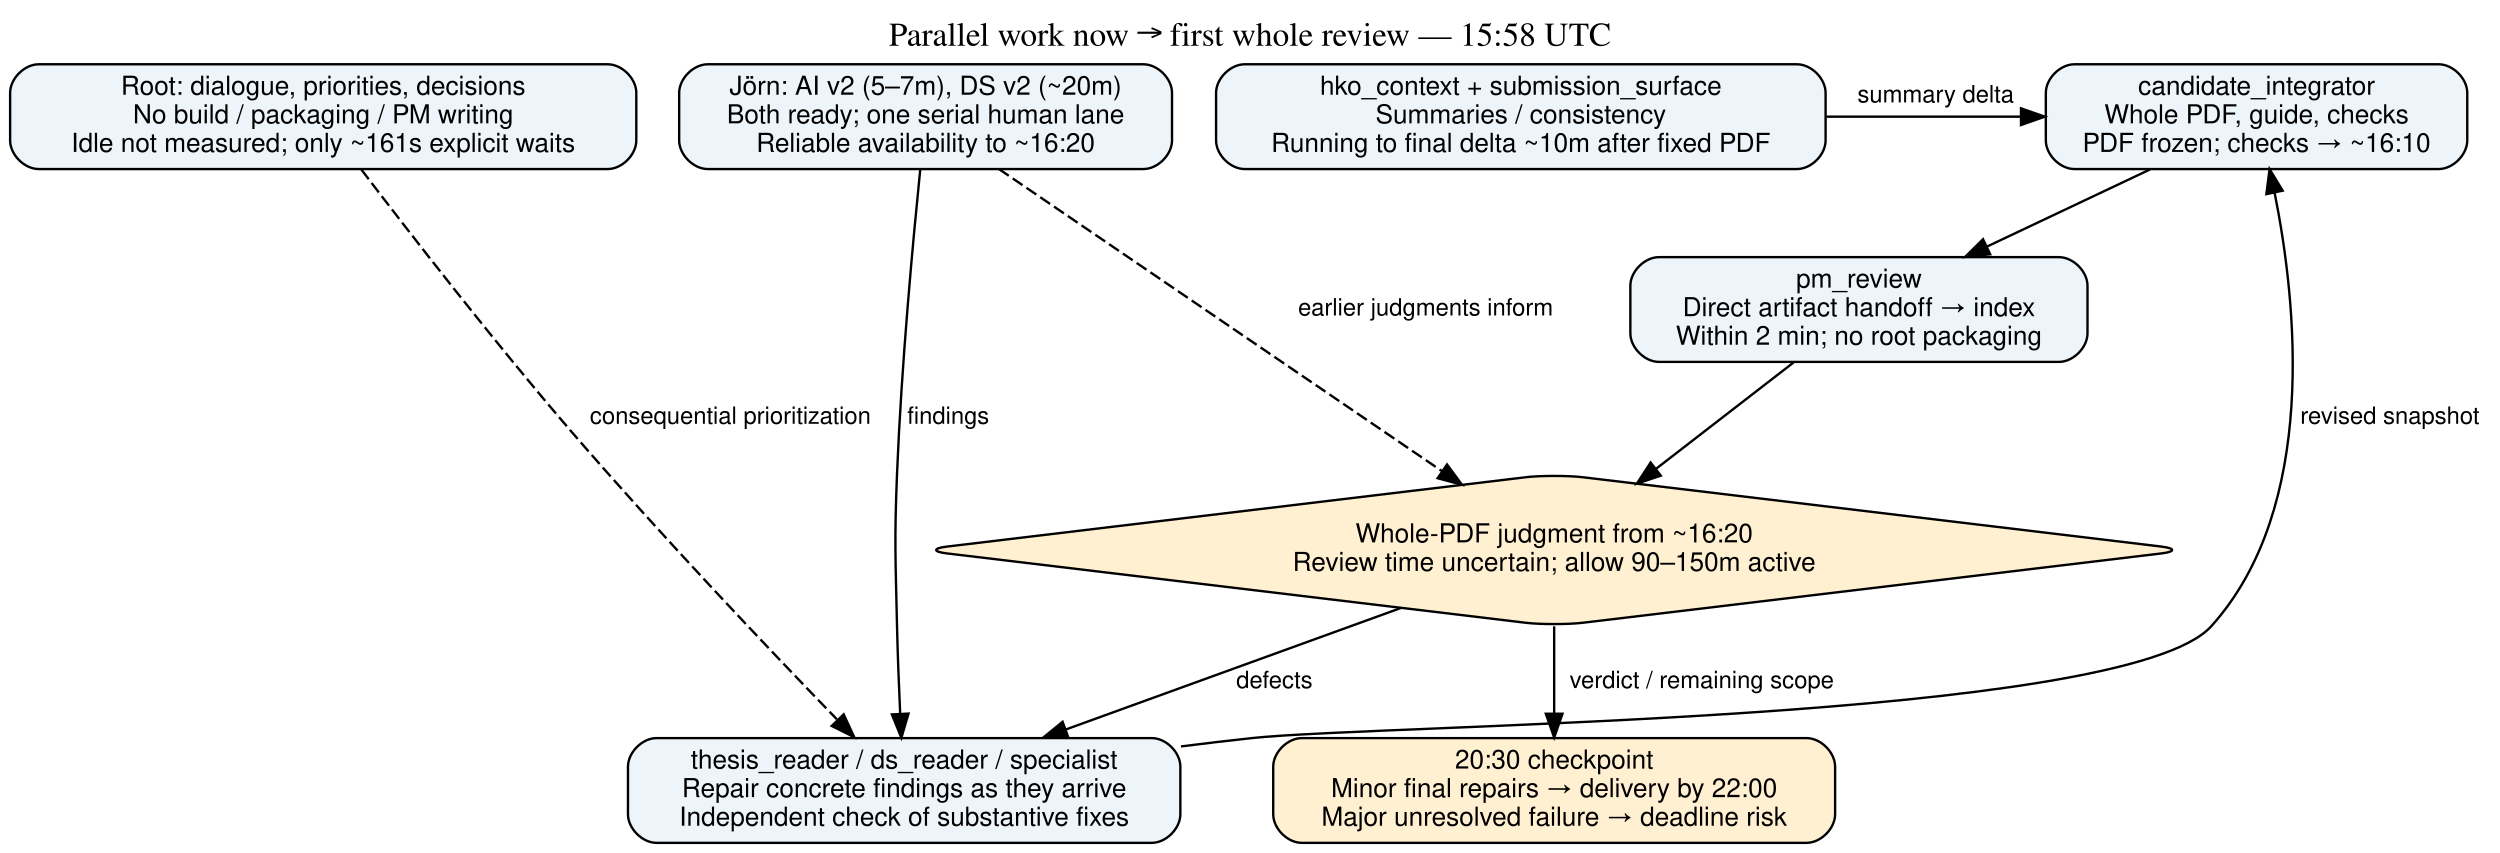
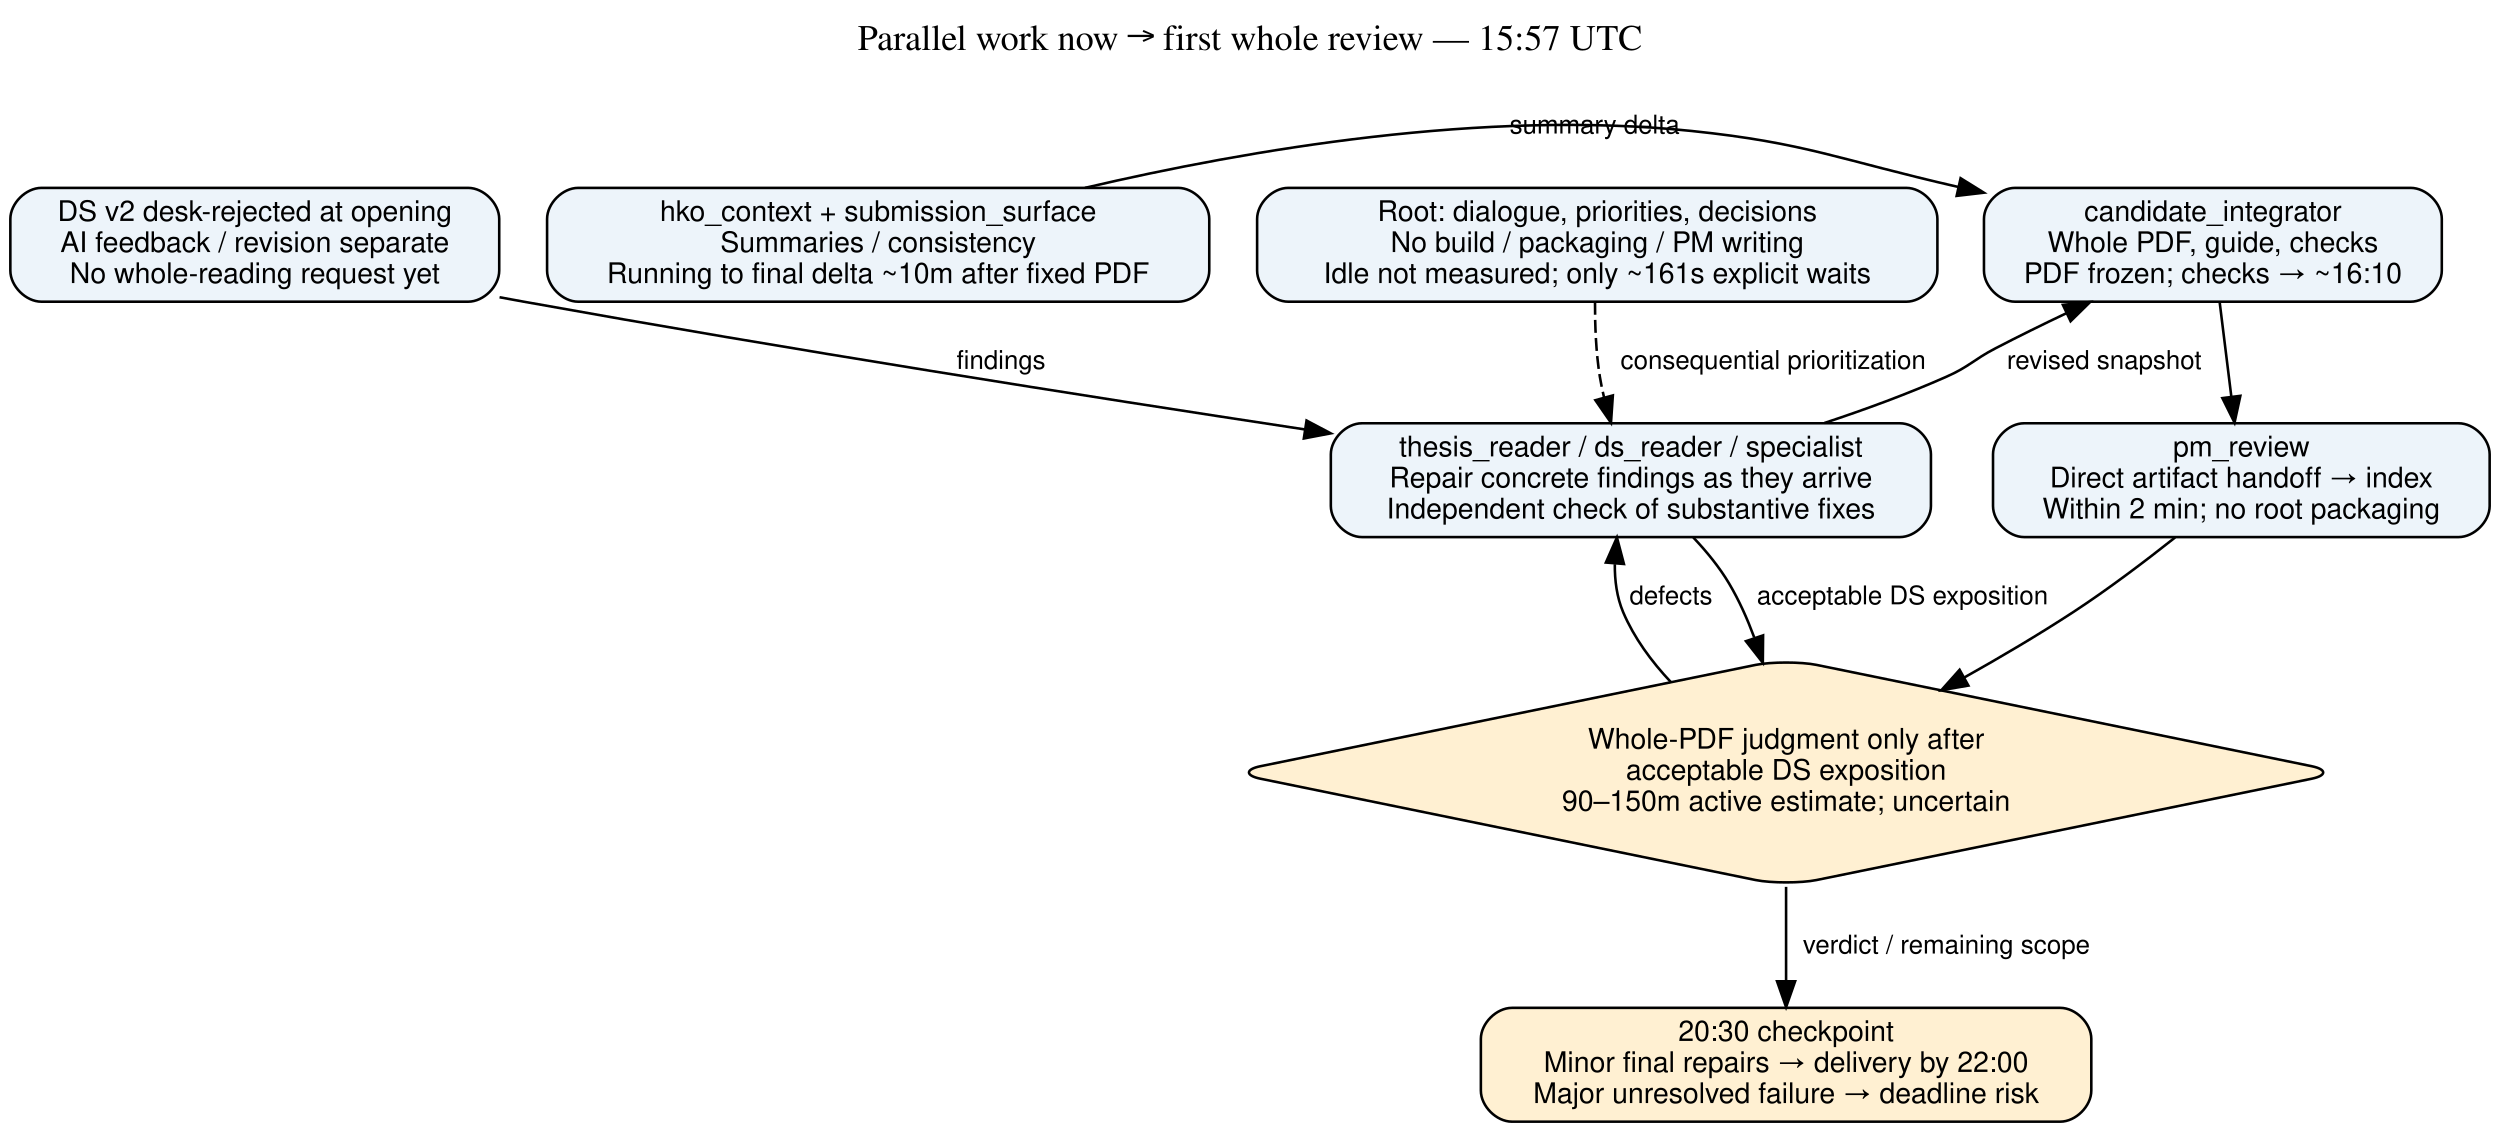
- <svg xmlns="http://www.w3.org/2000/svg" width="1050pt" height="358pt" viewBox="0.00 0.00 1049.50 358.00">
-   <g id="graph0" class="graph" transform="scale(1 1) rotate(0) translate(4 354)">
-     <text text-anchor="middle" x="520.75" y="-334.8" font-family="Times,serif" font-size="14.00">Parallel work now → first whole review — 15:58 UTC</text>
+ <svg xmlns="http://www.w3.org/2000/svg" width="967pt" height="438pt" viewBox="0.00 0.00 966.50 437.50">
+   <g id="graph0" class="graph" transform="scale(1 1) rotate(0) translate(4 433.5)">
+     <text text-anchor="middle" x="479.25" y="-414.3" font-family="Times,serif" font-size="14.00">Parallel work now → first whole review — 15:57 UTC</text>
    <g id="node1" class="node">
-       <path fill="#edf4fa" stroke="black" d="M476,-327C476,-327 293,-327 293,-327 287,-327 281,-321 281,-315 281,-315 281,-295 281,-295 281,-289 287,-283 293,-283 293,-283 476,-283 476,-283 482,-283 488,-289 488,-295 488,-295 488,-315 488,-315 488,-321 482,-327 476,-327" />
-       <text text-anchor="middle" x="384.5" y="-314.2" font-family="Helvetica,sans-Serif" font-size="11.00">Jörn: AI v2 (5–7m), DS v2 (~20m)</text>
-       <text text-anchor="middle" x="384.5" y="-302.2" font-family="Helvetica,sans-Serif" font-size="11.00">Both ready; one serial human lane</text>
-       <text text-anchor="middle" x="384.5" y="-290.2" font-family="Helvetica,sans-Serif" font-size="11.00">Reliable availability to ~16:20</text>
+       <path fill="#edf4fa" stroke="black" d="M177,-361C177,-361 12,-361 12,-361 6,-361 0,-355 0,-349 0,-349 0,-329 0,-329 0,-323 6,-317 12,-317 12,-317 177,-317 177,-317 183,-317 189,-323 189,-329 189,-329 189,-349 189,-349 189,-355 183,-361 177,-361" />
+       <text text-anchor="middle" x="94.5" y="-348.2" font-family="Helvetica,sans-Serif" font-size="11.00">DS v2 desk-rejected at opening</text>
+       <text text-anchor="middle" x="94.5" y="-336.2" font-family="Helvetica,sans-Serif" font-size="11.00">AI feedback / revision separate</text>
+       <text text-anchor="middle" x="94.5" y="-324.2" font-family="Helvetica,sans-Serif" font-size="11.00">No whole-reading request yet</text>
+     </g>
+     <g id="node6" class="node">
+       <path fill="#edf4fa" stroke="black" d="M730.5,-270C730.5,-270 522.5,-270 522.5,-270 516.5,-270 510.5,-264 510.5,-258 510.5,-258 510.5,-238 510.5,-238 510.5,-232 516.5,-226 522.5,-226 522.5,-226 730.5,-226 730.5,-226 736.5,-226 742.5,-232 742.5,-238 742.5,-238 742.5,-258 742.5,-258 742.5,-264 736.5,-270 730.5,-270" />
+       <text text-anchor="middle" x="626.5" y="-257.2" font-family="Helvetica,sans-Serif" font-size="11.00">thesis_reader / ds_reader / specialist</text>
+       <text text-anchor="middle" x="626.5" y="-245.2" font-family="Helvetica,sans-Serif" font-size="11.00">Repair concrete findings as they arrive</text>
+       <text text-anchor="middle" x="626.5" y="-233.2" font-family="Helvetica,sans-Serif" font-size="11.00">Independent check of substantive fixes</text>
+     </g>
+     <g id="edge4" class="edge">
+       <path fill="none" stroke="black" d="M189.13,-318.72C192.29,-318.13 195.42,-317.56 198.5,-317 299.82,-298.73 415.1,-280.56 500.48,-267.61" />
+       <polygon fill="black" stroke="black" points="501.11,-271.05 510.47,-266.1 500.06,-264.13 501.11,-271.05" />
+       <text text-anchor="middle" x="383" y="-291" font-family="Helvetica,sans-Serif" font-size="10.00">findings</text>
+     </g>
+     <g id="node2" class="node">
+       <path fill="#edf4fa" stroke="black" d="M451.5,-361C451.5,-361 219.5,-361 219.5,-361 213.5,-361 207.5,-355 207.5,-349 207.5,-349 207.5,-329 207.5,-329 207.5,-323 213.5,-317 219.5,-317 219.5,-317 451.5,-317 451.5,-317 457.5,-317 463.5,-323 463.5,-329 463.5,-329 463.5,-349 463.5,-349 463.5,-355 457.5,-361 451.5,-361" />
+       <text text-anchor="middle" x="335.5" y="-348.2" font-family="Helvetica,sans-Serif" font-size="11.00">hko_context + submission_surface</text>
+       <text text-anchor="middle" x="335.5" y="-336.2" font-family="Helvetica,sans-Serif" font-size="11.00">Summaries / consistency</text>
+       <text text-anchor="middle" x="335.5" y="-324.2" font-family="Helvetica,sans-Serif" font-size="11.00">Running to final delta ~10m after fixed PDF</text>
+     </g>
+     <g id="node3" class="node">
+       <path fill="#edf4fa" stroke="black" d="M928,-361C928,-361 775,-361 775,-361 769,-361 763,-355 763,-349 763,-349 763,-329 763,-329 763,-323 769,-317 775,-317 775,-317 928,-317 928,-317 934,-317 940,-323 940,-329 940,-329 940,-349 940,-349 940,-355 934,-361 928,-361" />
+       <text text-anchor="middle" x="851.5" y="-348.2" font-family="Helvetica,sans-Serif" font-size="11.00">candidate_integrator</text>
+       <text text-anchor="middle" x="851.5" y="-336.2" font-family="Helvetica,sans-Serif" font-size="11.00">Whole PDF, guide, checks</text>
+       <text text-anchor="middle" x="851.5" y="-324.2" font-family="Helvetica,sans-Serif" font-size="11.00">PDF frozen; checks → ~16:10</text>
+     </g>
+     <g id="edge1" class="edge">
+       <path fill="none" stroke="black" d="M415.45,-361.01C478.9,-375.85 569.94,-391.34 650,-383 694.26,-378.39 706.63,-372 753.18,-361.33" />
+       <polygon fill="black" stroke="black" points="753.97,-364.74 762.97,-359.14 752.44,-357.91 753.97,-364.74" />
+       <text text-anchor="middle" x="612.5" y="-382" font-family="Helvetica,sans-Serif" font-size="10.00">summary delta</text>
+     </g>
+     <g id="node4" class="node">
+       <path fill="#edf4fa" stroke="black" d="M946.5,-270C946.5,-270 778.5,-270 778.5,-270 772.5,-270 766.5,-264 766.5,-258 766.5,-258 766.5,-238 766.5,-238 766.5,-232 772.5,-226 778.5,-226 778.5,-226 946.5,-226 946.5,-226 952.5,-226 958.5,-232 958.5,-238 958.5,-238 958.5,-258 958.5,-258 958.5,-264 952.5,-270 946.5,-270" />
+       <text text-anchor="middle" x="862.5" y="-257.2" font-family="Helvetica,sans-Serif" font-size="11.00">pm_review</text>
+       <text text-anchor="middle" x="862.5" y="-245.2" font-family="Helvetica,sans-Serif" font-size="11.00">Direct artifact handoff → index</text>
+       <text text-anchor="middle" x="862.5" y="-233.2" font-family="Helvetica,sans-Serif" font-size="11.00">Within 2 min; no root packaging</text>
+     </g>
+     <g id="edge2" class="edge">
+       <path fill="none" stroke="black" d="M854.11,-316.91C855.45,-306.01 857.12,-292.5 858.62,-280.41" />
+       <polygon fill="black" stroke="black" points="862.12,-280.6 859.87,-270.25 855.17,-279.74 862.12,-280.6" />
    </g>
    <g id="node5" class="node">
-       <path fill="#fff0d2" stroke="black" d="M636.59,-153.57C636.59,-153.57 393.41,-124.43 393.41,-124.43 387.46,-123.71 387.46,-122.29 393.41,-121.57 393.41,-121.57 636.59,-92.43 636.59,-92.43 642.54,-91.71 654.46,-91.71 660.41,-92.43 660.41,-92.43 903.59,-121.57 903.59,-121.57 909.54,-122.29 909.54,-123.71 903.59,-124.43 903.59,-124.43 660.41,-153.57 660.41,-153.57 654.46,-154.29 642.54,-154.29 636.59,-153.57" />
-       <text text-anchor="middle" x="648.5" y="-126.2" font-family="Helvetica,sans-Serif" font-size="11.00">Whole-PDF judgment from ~16:20</text>
-       <text text-anchor="middle" x="648.5" y="-114.2" font-family="Helvetica,sans-Serif" font-size="11.00">Review time uncertain; allow 90–150m active</text>
+       <path fill="#fff0d2" stroke="black" d="M674.74,-176.59C674.74,-176.59 483.26,-137.41 483.26,-137.41 477.38,-136.2 477.38,-133.8 483.26,-132.59 483.26,-132.59 674.74,-93.41 674.74,-93.41 680.62,-92.2 692.38,-92.2 698.26,-93.41 698.26,-93.41 889.74,-132.59 889.74,-132.59 895.62,-133.8 895.62,-136.2 889.74,-137.41 889.74,-137.41 698.26,-176.59 698.26,-176.59 692.38,-177.8 680.62,-177.8 674.74,-176.59" />
+       <text text-anchor="middle" x="686.5" y="-144.2" font-family="Helvetica,sans-Serif" font-size="11.00">Whole-PDF judgment only after</text>
+       <text text-anchor="middle" x="686.5" y="-132.2" font-family="Helvetica,sans-Serif" font-size="11.00">acceptable DS exposition</text>
+       <text text-anchor="middle" x="686.5" y="-120.2" font-family="Helvetica,sans-Serif" font-size="11.00">90–150m active estimate; uncertain</text>
+     </g>
+     <g id="edge3" class="edge">
+       <path fill="none" stroke="black" d="M836.92,-225.87C825.21,-216.58 810.96,-205.8 797.5,-197 784.16,-188.28 769.48,-179.61 755.29,-171.66" />
+       <polygon fill="black" stroke="black" points="756.98,-168.59 746.53,-166.81 753.58,-174.71 756.98,-168.59" />
+     </g>
+     <g id="edge7" class="edge">
+       <path fill="none" stroke="black" d="M641.96,-169.93C634.44,-177.92 627.72,-187.05 623.5,-197 621.07,-202.75 620.23,-209.2 620.29,-215.51" />
+       <polygon fill="black" stroke="black" points="616.83,-216.16 621.11,-225.85 623.81,-215.6 616.83,-216.16" />
+       <text text-anchor="middle" x="642" y="-200" font-family="Helvetica,sans-Serif" font-size="10.00">defects</text>
+     </g>
+     <g id="node8" class="node">
+       <path fill="#fff0d2" stroke="black" d="M792.5,-44C792.5,-44 580.5,-44 580.5,-44 574.5,-44 568.5,-38 568.5,-32 568.5,-32 568.5,-12 568.5,-12 568.5,-6 574.5,0 580.5,0 580.5,0 792.5,0 792.5,0 798.5,0 804.5,-6 804.5,-12 804.5,-12 804.5,-32 804.5,-32 804.5,-38 798.5,-44 792.5,-44" />
+       <text text-anchor="middle" x="686.5" y="-31.2" font-family="Helvetica,sans-Serif" font-size="11.00">20:30 checkpoint</text>
+       <text text-anchor="middle" x="686.5" y="-19.2" font-family="Helvetica,sans-Serif" font-size="11.00">Minor final repairs → delivery by 22:00</text>
+       <text text-anchor="middle" x="686.5" y="-7.2" font-family="Helvetica,sans-Serif" font-size="11.00">Major unresolved failure → deadline risk</text>
+     </g>
+     <g id="edge8" class="edge">
+       <path fill="none" stroke="black" d="M686.5,-90.77C686.5,-78.68 686.5,-65.78 686.5,-54.51" />
+       <polygon fill="black" stroke="black" points="690,-54.28 686.5,-44.28 683,-54.28 690,-54.28" />
+       <text text-anchor="middle" x="748.5" y="-65" font-family="Helvetica,sans-Serif" font-size="10.00">verdict / remaining scope</text>
+     </g>
+     <g id="edge6" class="edge">
+       <path fill="none" stroke="black" d="M701.32,-270.11C717.14,-275.34 733.56,-281.38 748.5,-288 757.42,-291.95 758.84,-294.5 767.5,-299 776.27,-303.56 785.68,-308.19 794.91,-312.57" />
+       <polygon fill="black" stroke="black" points="793.51,-315.78 804.04,-316.87 796.49,-309.45 793.51,-315.78" />
+       <text text-anchor="middle" x="809.5" y="-291" font-family="Helvetica,sans-Serif" font-size="10.00">revised snapshot</text>
    </g>
    <g id="edge5" class="edge">
-       <path fill="none" stroke="black" stroke-dasharray="5,2" d="M415.3,-283C461.13,-251.75 547.65,-192.76 601.44,-156.08" />
-       <polygon fill="black" stroke="black" points="603.5,-158.92 609.79,-150.4 599.55,-153.14 603.5,-158.92" />
-       <text text-anchor="middle" x="594.5" y="-221.5" font-family="Helvetica,sans-Serif" font-size="10.00">earlier judgments inform</text>
-     </g>
-     <g id="node6" class="node">
-       <path fill="#edf4fa" stroke="black" d="M479.5,-44C479.5,-44 271.5,-44 271.5,-44 265.5,-44 259.5,-38 259.5,-32 259.5,-32 259.5,-12 259.5,-12 259.5,-6 265.5,0 271.5,0 271.5,0 479.5,0 479.5,0 485.5,0 491.5,-6 491.5,-12 491.5,-12 491.5,-32 491.5,-32 491.5,-38 485.5,-44 479.5,-44" />
-       <text text-anchor="middle" x="375.5" y="-31.2" font-family="Helvetica,sans-Serif" font-size="11.00">thesis_reader / ds_reader / specialist</text>
-       <text text-anchor="middle" x="375.5" y="-19.2" font-family="Helvetica,sans-Serif" font-size="11.00">Repair concrete findings as they arrive</text>
-       <text text-anchor="middle" x="375.5" y="-7.2" font-family="Helvetica,sans-Serif" font-size="11.00">Independent check of substantive fixes</text>
-     </g>
-     <g id="edge4" class="edge">
-       <path fill="none" stroke="black" d="M382.25,-282.81C379.32,-253.95 374.33,-200.64 372.5,-155 371.36,-126.58 371.87,-119.44 372.5,-91 372.77,-78.97 373.29,-65.75 373.83,-54.19" />
-       <polygon fill="black" stroke="black" points="377.33,-54.29 374.33,-44.13 370.34,-53.94 377.33,-54.29" />
-       <text text-anchor="middle" x="394" y="-176" font-family="Helvetica,sans-Serif" font-size="10.00">findings</text>
-     </g>
-     <g id="node2" class="node">
-       <path fill="#edf4fa" stroke="black" d="M750.5,-327C750.5,-327 518.5,-327 518.5,-327 512.5,-327 506.5,-321 506.5,-315 506.5,-315 506.5,-295 506.5,-295 506.5,-289 512.5,-283 518.5,-283 518.5,-283 750.5,-283 750.5,-283 756.5,-283 762.5,-289 762.5,-295 762.5,-295 762.5,-315 762.5,-315 762.5,-321 756.5,-327 750.5,-327" />
-       <text text-anchor="middle" x="634.5" y="-314.2" font-family="Helvetica,sans-Serif" font-size="11.00">hko_context + submission_surface</text>
-       <text text-anchor="middle" x="634.5" y="-302.2" font-family="Helvetica,sans-Serif" font-size="11.00">Summaries / consistency</text>
-       <text text-anchor="middle" x="634.5" y="-290.2" font-family="Helvetica,sans-Serif" font-size="11.00">Running to final delta ~10m after fixed PDF</text>
-     </g>
-     <g id="node3" class="node">
-       <path fill="#edf4fa" stroke="black" d="M1020,-327C1020,-327 867,-327 867,-327 861,-327 855,-321 855,-315 855,-315 855,-295 855,-295 855,-289 861,-283 867,-283 867,-283 1020,-283 1020,-283 1026,-283 1032,-289 1032,-295 1032,-295 1032,-315 1032,-315 1032,-321 1026,-327 1020,-327" />
-       <text text-anchor="middle" x="943.5" y="-314.2" font-family="Helvetica,sans-Serif" font-size="11.00">candidate_integrator</text>
-       <text text-anchor="middle" x="943.5" y="-302.2" font-family="Helvetica,sans-Serif" font-size="11.00">Whole PDF, guide, checks</text>
-       <text text-anchor="middle" x="943.5" y="-290.2" font-family="Helvetica,sans-Serif" font-size="11.00">PDF frozen; checks → ~16:10</text>
-     </g>
-     <g id="edge1" class="edge">
-       <path fill="none" stroke="black" d="M762.86,-305C790.09,-305 818.43,-305 844.37,-305" />
-       <polygon fill="black" stroke="black" points="844.57,-308.5 854.57,-305 844.57,-301.5 844.57,-308.5" />
-       <text text-anchor="middle" x="808.75" y="-311" font-family="Helvetica,sans-Serif" font-size="10.00">summary delta</text>
-     </g>
-     <g id="node4" class="node">
-       <path fill="#edf4fa" stroke="black" d="M860.5,-246C860.5,-246 692.5,-246 692.5,-246 686.5,-246 680.5,-240 680.5,-234 680.5,-234 680.5,-214 680.5,-214 680.5,-208 686.5,-202 692.5,-202 692.5,-202 860.5,-202 860.5,-202 866.5,-202 872.5,-208 872.5,-214 872.5,-214 872.5,-234 872.5,-234 872.5,-240 866.5,-246 860.5,-246" />
-       <text text-anchor="middle" x="776.5" y="-233.2" font-family="Helvetica,sans-Serif" font-size="11.00">pm_review</text>
-       <text text-anchor="middle" x="776.5" y="-221.2" font-family="Helvetica,sans-Serif" font-size="11.00">Direct artifact handoff → index</text>
-       <text text-anchor="middle" x="776.5" y="-209.2" font-family="Helvetica,sans-Serif" font-size="11.00">Within 2 min; no root packaging</text>
-     </g>
-     <g id="edge2" class="edge">
-       <path fill="none" stroke="black" d="M898.75,-282.83C877.7,-272.87 852.43,-260.92 830.34,-250.47" />
-       <polygon fill="black" stroke="black" points="831.62,-247.2 821.09,-246.09 828.63,-253.53 831.62,-247.2" />
-     </g>
-     <g id="edge3" class="edge">
-       <path fill="none" stroke="black" d="M749.04,-201.76C732.2,-188.74 710.28,-171.79 691.21,-157.04" />
-       <polygon fill="black" stroke="black" points="693.29,-154.22 683.24,-150.87 689.01,-159.75 693.29,-154.22" />
-     </g>
-     <g id="edge7" class="edge">
-       <path fill="none" stroke="black" d="M584.15,-98.66C541.79,-83.3 486.43,-63.23 443.38,-47.62" />
-       <polygon fill="black" stroke="black" points="444.43,-44.27 433.84,-44.16 442.04,-50.85 444.43,-44.27" />
-       <text text-anchor="middle" x="531" y="-65" font-family="Helvetica,sans-Serif" font-size="10.00">defects</text>
-     </g>
-     <g id="node8" class="node">
-       <path fill="#fff0d2" stroke="black" d="M754.5,-44C754.5,-44 542.5,-44 542.5,-44 536.5,-44 530.5,-38 530.5,-32 530.5,-32 530.5,-12 530.5,-12 530.5,-6 536.5,0 542.5,0 542.5,0 754.5,0 754.5,0 760.5,0 766.5,-6 766.5,-12 766.5,-12 766.5,-32 766.5,-32 766.5,-38 760.5,-44 754.5,-44" />
-       <text text-anchor="middle" x="648.5" y="-31.2" font-family="Helvetica,sans-Serif" font-size="11.00">20:30 checkpoint</text>
-       <text text-anchor="middle" x="648.5" y="-19.2" font-family="Helvetica,sans-Serif" font-size="11.00">Minor final repairs → delivery by 22:00</text>
-       <text text-anchor="middle" x="648.5" y="-7.2" font-family="Helvetica,sans-Serif" font-size="11.00">Major unresolved failure → deadline risk</text>
-     </g>
-     <g id="edge8" class="edge">
-       <path fill="none" stroke="black" d="M648.5,-90.95C648.5,-79.31 648.5,-66.09 648.5,-54.42" />
-       <polygon fill="black" stroke="black" points="652,-54.23 648.5,-44.23 645,-54.23 652,-54.23" />
-       <text text-anchor="middle" x="710.5" y="-65" font-family="Helvetica,sans-Serif" font-size="10.00">verdict / remaining scope</text>
-     </g>
-     <g id="edge6" class="edge">
-       <path fill="none" stroke="black" d="M491.75,-40.5C501.8,-41.77 511.82,-42.96 521.5,-44 576.95,-49.94 888.42,-50.93 924.5,-91 969.56,-141.04 960.31,-227.09 951.09,-273.01" />
-       <polygon fill="black" stroke="black" points="947.62,-272.46 948.96,-282.97 954.47,-273.92 947.62,-272.46" />
-       <text text-anchor="middle" x="999.5" y="-176" font-family="Helvetica,sans-Serif" font-size="10.00">revised snapshot</text>
+       <path fill="none" stroke="black" d="M650.62,-225.86C655.75,-220.44 660.74,-214.35 664.5,-208 668.3,-201.58 671.5,-194.45 674.17,-187.24" />
+       <polygon fill="black" stroke="black" points="677.61,-188.01 677.51,-177.41 670.98,-185.76 677.61,-188.01" />
+       <text text-anchor="middle" x="731.5" y="-200" font-family="Helvetica,sans-Serif" font-size="10.00">acceptable DS exposition</text>
    </g>
    <g id="node7" class="node">
-       <path fill="#edf4fa" stroke="black" d="M251,-327C251,-327 12,-327 12,-327 6,-327 0,-321 0,-315 0,-315 0,-295 0,-295 0,-289 6,-283 12,-283 12,-283 251,-283 251,-283 257,-283 263,-289 263,-295 263,-295 263,-315 263,-315 263,-321 257,-327 251,-327" />
-       <text text-anchor="middle" x="131.5" y="-314.2" font-family="Helvetica,sans-Serif" font-size="11.00">Root: dialogue, priorities, decisions</text>
-       <text text-anchor="middle" x="131.5" y="-302.2" font-family="Helvetica,sans-Serif" font-size="11.00">No build / packaging / PM writing</text>
-       <text text-anchor="middle" x="131.5" y="-290.2" font-family="Helvetica,sans-Serif" font-size="11.00">Idle not measured; only ~161s explicit waits</text>
+       <path fill="#edf4fa" stroke="black" d="M733,-361C733,-361 494,-361 494,-361 488,-361 482,-355 482,-349 482,-349 482,-329 482,-329 482,-323 488,-317 494,-317 494,-317 733,-317 733,-317 739,-317 745,-323 745,-329 745,-329 745,-349 745,-349 745,-355 739,-361 733,-361" />
+       <text text-anchor="middle" x="613.5" y="-348.2" font-family="Helvetica,sans-Serif" font-size="11.00">Root: dialogue, priorities, decisions</text>
+       <text text-anchor="middle" x="613.5" y="-336.2" font-family="Helvetica,sans-Serif" font-size="11.00">No build / packaging / PM writing</text>
+       <text text-anchor="middle" x="613.5" y="-324.2" font-family="Helvetica,sans-Serif" font-size="11.00">Idle not measured; only ~161s explicit waits</text>
    </g>
    <g id="edge9" class="edge">
-       <path fill="none" stroke="black" stroke-dasharray="5,2" d="M147.57,-282.71C167.58,-256.44 203.1,-210.63 235.5,-173 272.84,-129.64 318.45,-81.63 347.24,-51.88" />
-       <polygon fill="black" stroke="black" points="350.09,-53.98 354.54,-44.36 345.06,-49.1 350.09,-53.98" />
-       <text text-anchor="middle" x="302.5" y="-176" font-family="Helvetica,sans-Serif" font-size="10.00">consequential prioritization</text>
+       <path fill="none" stroke="black" stroke-dasharray="5,2" d="M612.63,-316.96C612.59,-307.99 612.99,-297.43 614.5,-288 614.93,-285.34 615.49,-282.6 616.15,-279.88" />
+       <polygon fill="black" stroke="black" points="619.53,-280.77 618.81,-270.2 612.78,-278.92 619.53,-280.77" />
+       <text text-anchor="middle" x="681.5" y="-291" font-family="Helvetica,sans-Serif" font-size="10.00">consequential prioritization</text>
    </g>
  </g>
</svg>
